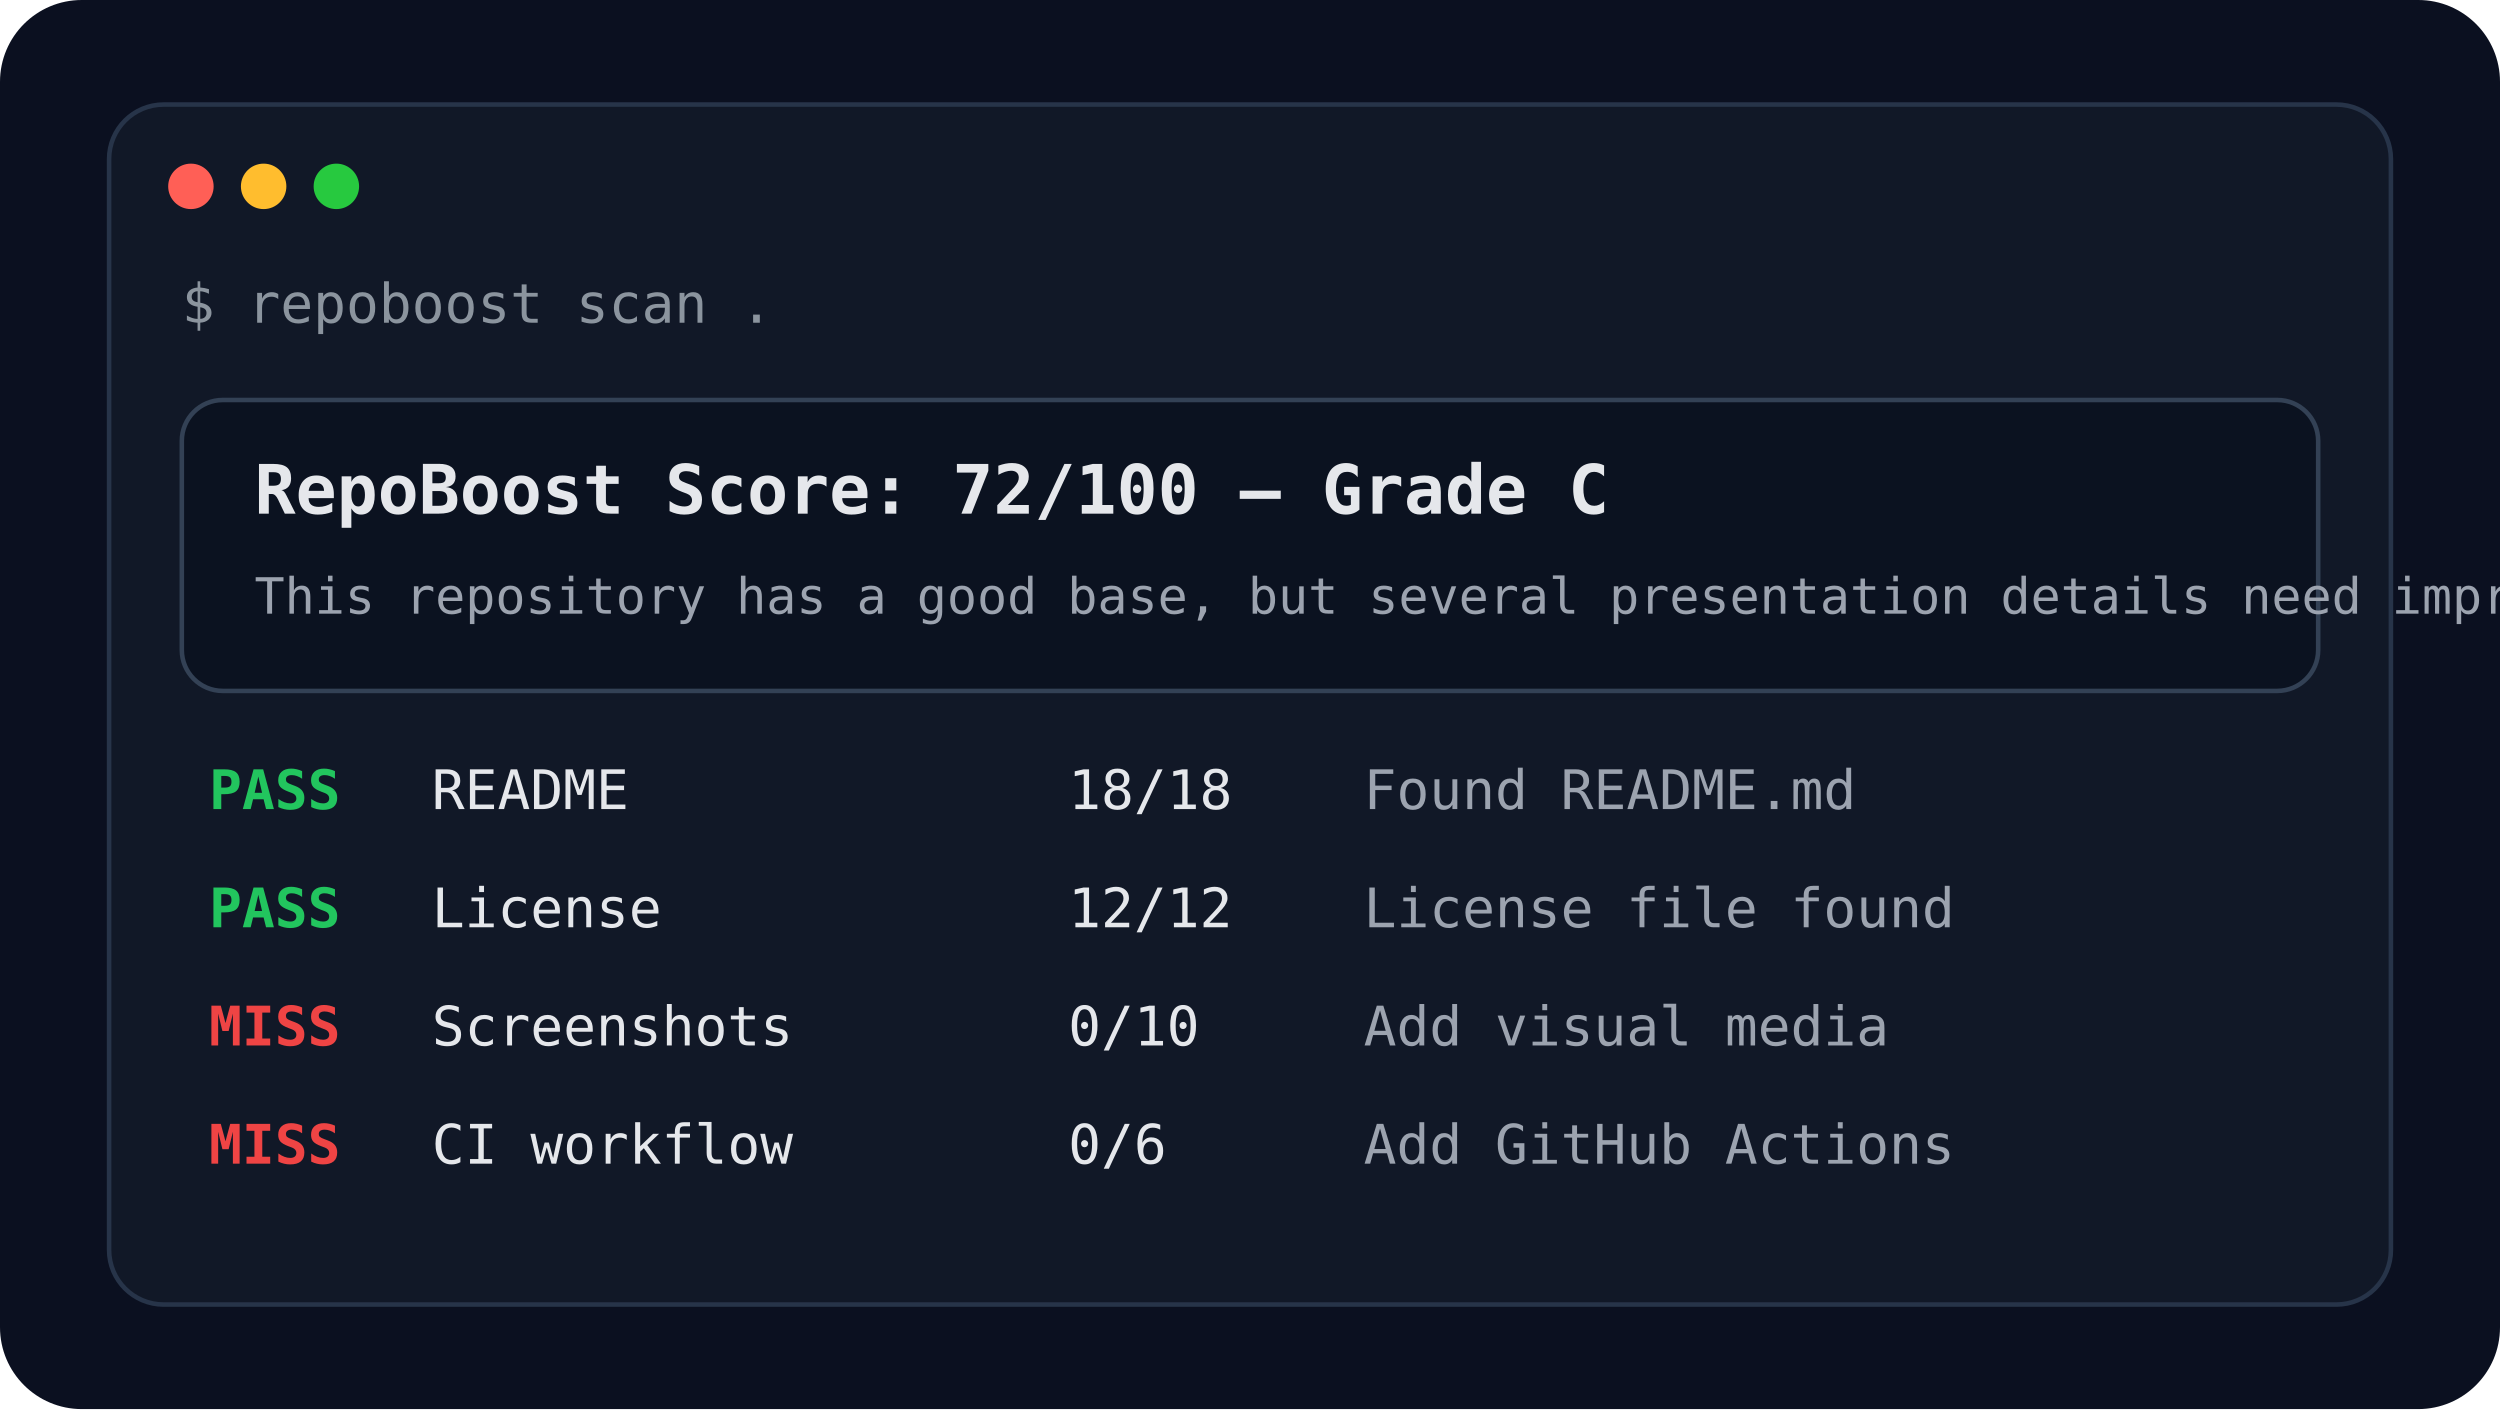
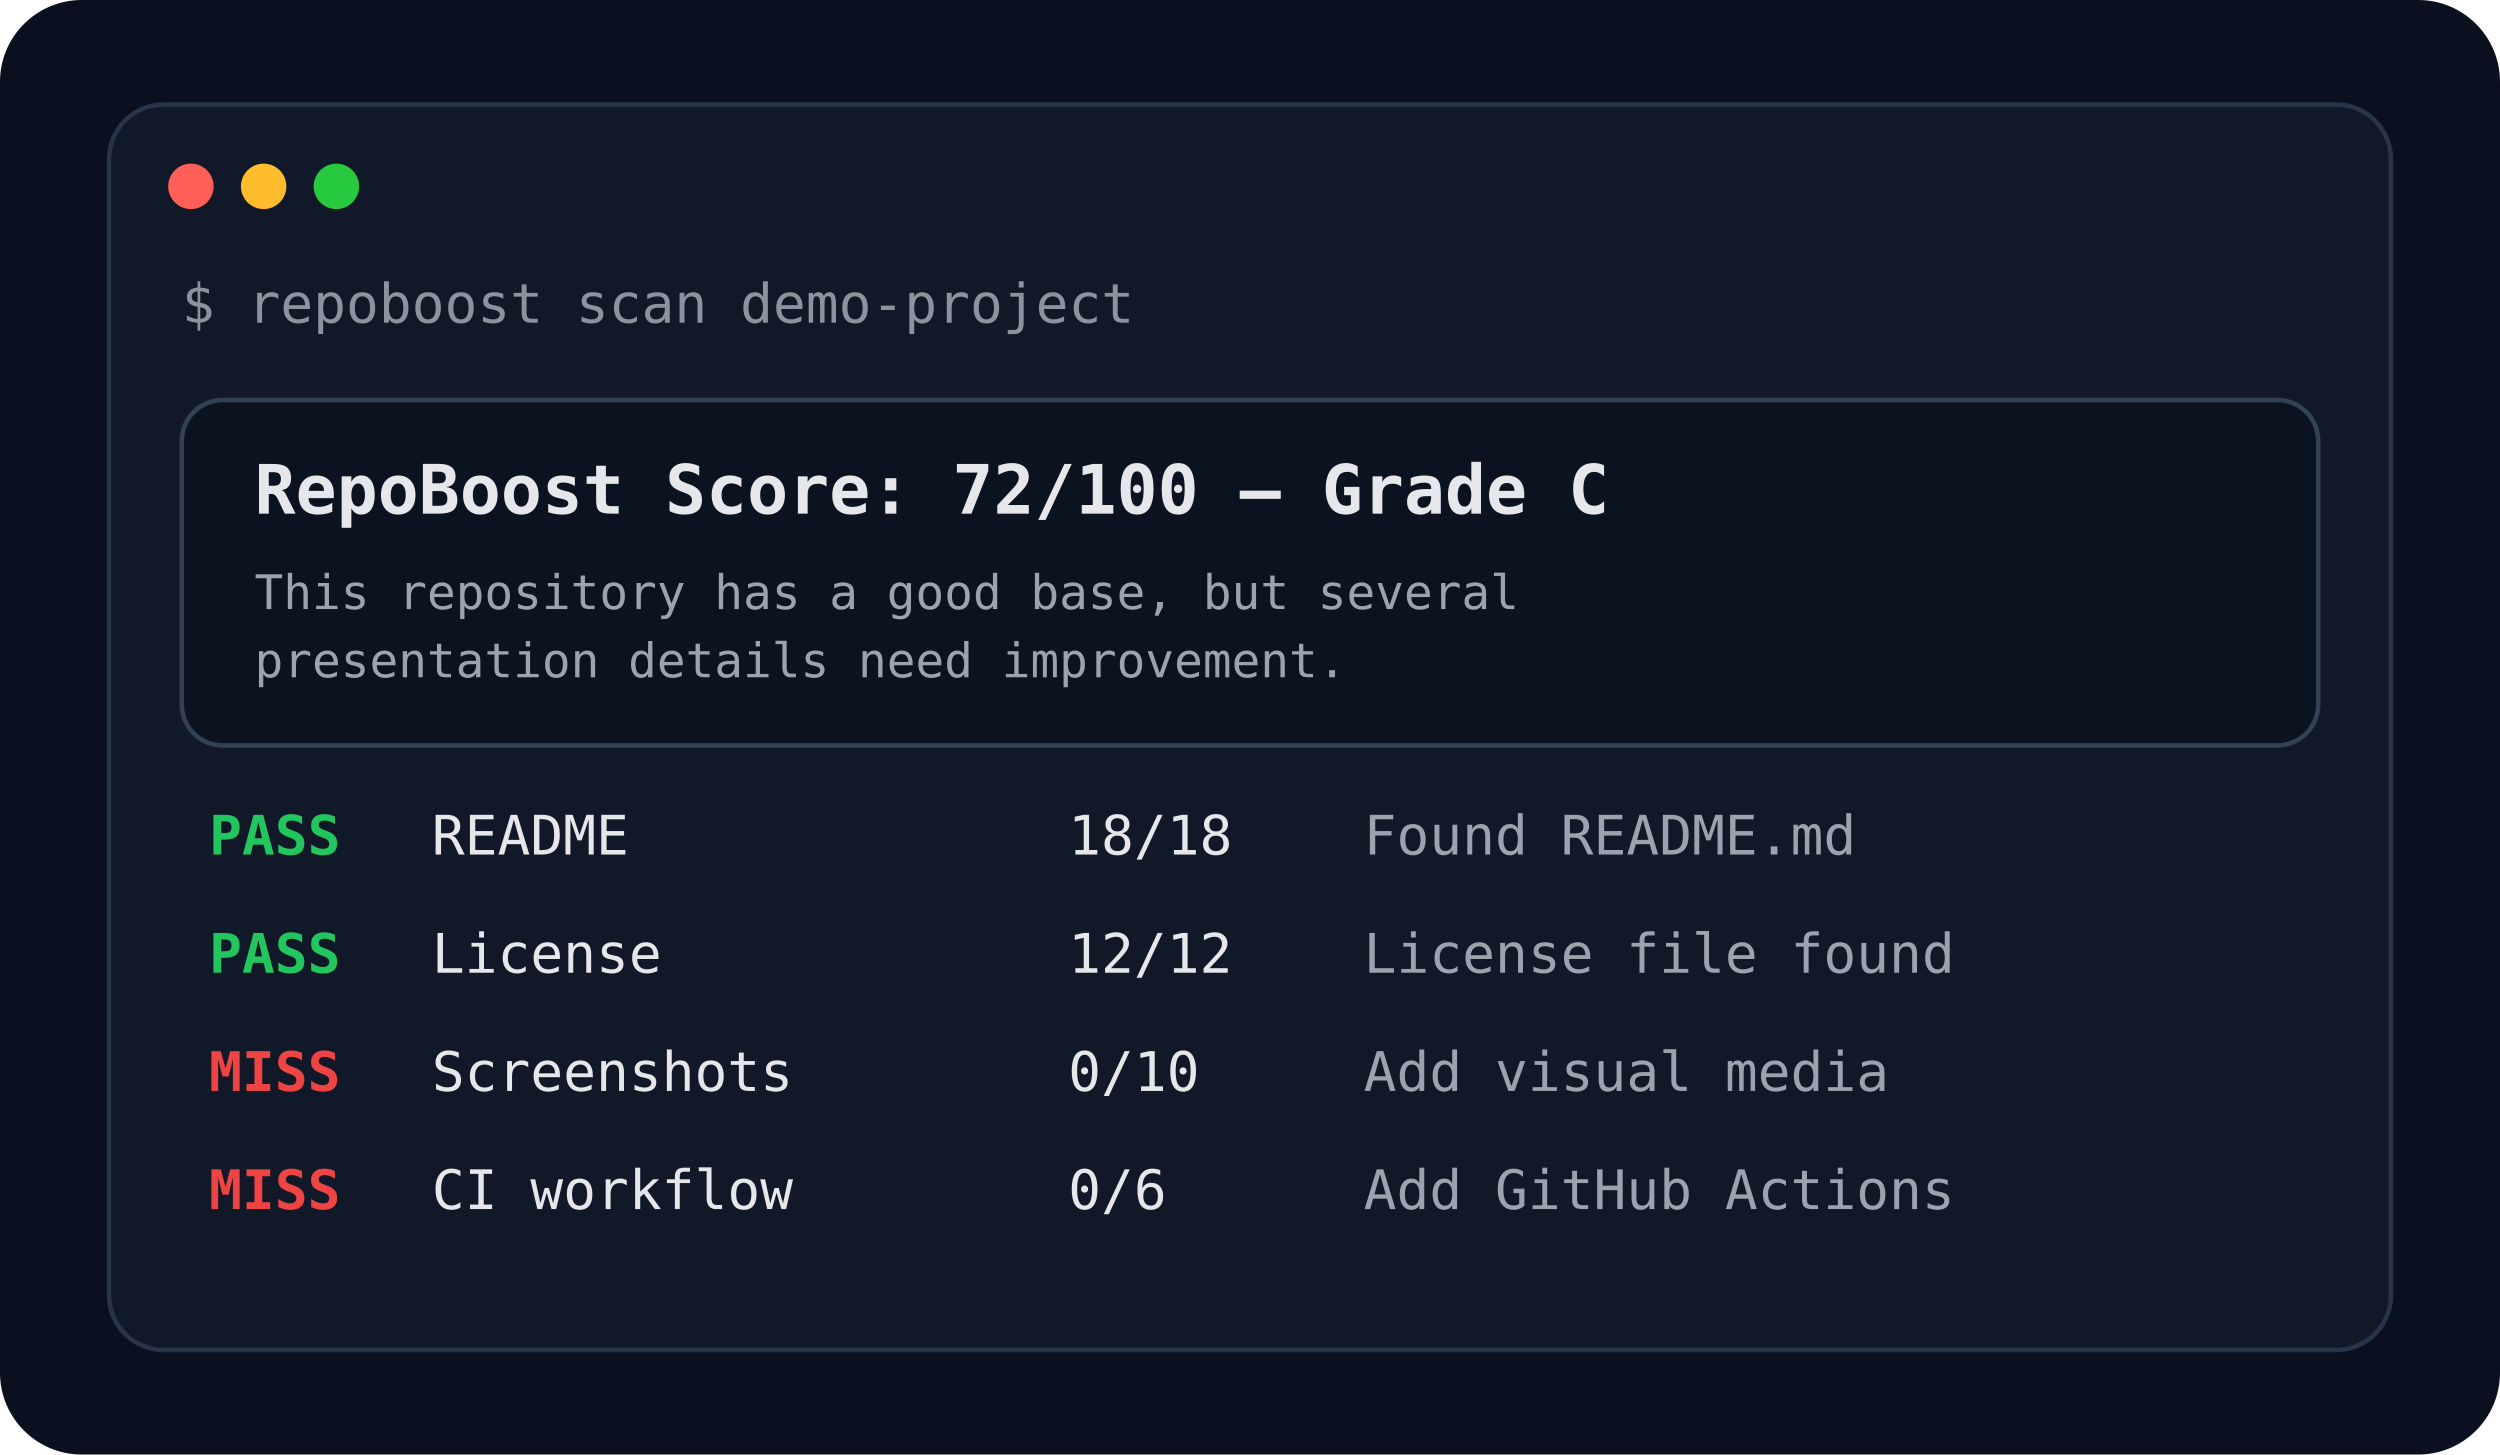
- <svg xmlns="http://www.w3.org/2000/svg" width="1100" height="620" viewBox="0 0 1100 620" fill="none">
-   <rect width="1100" height="620" rx="36" fill="#0B1020" />
-   <rect x="48" y="46" width="1004" height="528" rx="24" fill="#111827" stroke="#273449" stroke-width="2" />
+ <svg xmlns="http://www.w3.org/2000/svg" width="1100" height="640" viewBox="0 0 1100 640" fill="none">
+   <rect width="1100" height="640" rx="36" fill="#0B1020" />
+   <rect x="48" y="46" width="1004" height="548" rx="24" fill="#111827" stroke="#273449" stroke-width="2" />
  <circle cx="84" cy="82" r="10" fill="#FF5F56" />
  <circle cx="116" cy="82" r="10" fill="#FFBD2E" />
  <circle cx="148" cy="82" r="10" fill="#27C93F" />
  <text x="80" y="142" fill="#8B949E" font-family="Consolas, Monaco, monospace" font-size="24">
-     $ repoboost scan .
+     $ repoboost scan demo-project
  </text>
-   <rect x="80" y="176" width="940" height="128" rx="18" fill="#0B1220" stroke="#334155" stroke-width="2" />
+   <rect x="80" y="176" width="940" height="152" rx="18" fill="#0B1220" stroke="#334155" stroke-width="2" />
  <text x="112" y="226" fill="#E5E7EB" font-family="Consolas, Monaco, monospace" font-size="30" font-weight="700">
    RepoBoost Score: 72/100 — Grade C
  </text>
-   <text x="112" y="270" fill="#9CA3AF" font-family="Consolas, Monaco, monospace" font-size="22">
-     This repository has a good base, but several presentation details need improvement.
+   <text x="112" y="268" fill="#9CA3AF" font-family="Consolas, Monaco, monospace" font-size="21">
+     This repository has a good base, but several
  </text>
-   <text x="92" y="356" fill="#22C55E" font-family="Consolas, Monaco, monospace" font-size="24" font-weight="700">
+   <text x="112" y="298" fill="#9CA3AF" font-family="Consolas, Monaco, monospace" font-size="21">
+     presentation details need improvement.
+   </text>
+   <text x="92" y="376" fill="#22C55E" font-family="Consolas, Monaco, monospace" font-size="24" font-weight="700">
    PASS
  </text>
-   <text x="190" y="356" fill="#E5E7EB" font-family="Consolas, Monaco, monospace" font-size="24">
+   <text x="190" y="376" fill="#E5E7EB" font-family="Consolas, Monaco, monospace" font-size="24">
    README
  </text>
-   <text x="470" y="356" fill="#E5E7EB" font-family="Consolas, Monaco, monospace" font-size="24">
+   <text x="470" y="376" fill="#E5E7EB" font-family="Consolas, Monaco, monospace" font-size="24">
    18/18
  </text>
-   <text x="600" y="356" fill="#9CA3AF" font-family="Consolas, Monaco, monospace" font-size="24">
+   <text x="600" y="376" fill="#9CA3AF" font-family="Consolas, Monaco, monospace" font-size="24">
    Found README.md
  </text>
-   <text x="92" y="408" fill="#22C55E" font-family="Consolas, Monaco, monospace" font-size="24" font-weight="700">
+   <text x="92" y="428" fill="#22C55E" font-family="Consolas, Monaco, monospace" font-size="24" font-weight="700">
    PASS
  </text>
-   <text x="190" y="408" fill="#E5E7EB" font-family="Consolas, Monaco, monospace" font-size="24">
+   <text x="190" y="428" fill="#E5E7EB" font-family="Consolas, Monaco, monospace" font-size="24">
    License
  </text>
-   <text x="470" y="408" fill="#E5E7EB" font-family="Consolas, Monaco, monospace" font-size="24">
+   <text x="470" y="428" fill="#E5E7EB" font-family="Consolas, Monaco, monospace" font-size="24">
    12/12
  </text>
-   <text x="600" y="408" fill="#9CA3AF" font-family="Consolas, Monaco, monospace" font-size="24">
+   <text x="600" y="428" fill="#9CA3AF" font-family="Consolas, Monaco, monospace" font-size="24">
    License file found
  </text>
-   <text x="92" y="460" fill="#EF4444" font-family="Consolas, Monaco, monospace" font-size="24" font-weight="700">
+   <text x="92" y="480" fill="#EF4444" font-family="Consolas, Monaco, monospace" font-size="24" font-weight="700">
    MISS
  </text>
-   <text x="190" y="460" fill="#E5E7EB" font-family="Consolas, Monaco, monospace" font-size="24">
+   <text x="190" y="480" fill="#E5E7EB" font-family="Consolas, Monaco, monospace" font-size="24">
    Screenshots
  </text>
-   <text x="470" y="460" fill="#E5E7EB" font-family="Consolas, Monaco, monospace" font-size="24">
+   <text x="470" y="480" fill="#E5E7EB" font-family="Consolas, Monaco, monospace" font-size="24">
    0/10
  </text>
-   <text x="600" y="460" fill="#9CA3AF" font-family="Consolas, Monaco, monospace" font-size="24">
+   <text x="600" y="480" fill="#9CA3AF" font-family="Consolas, Monaco, monospace" font-size="24">
    Add visual media
  </text>
-   <text x="92" y="512" fill="#EF4444" font-family="Consolas, Monaco, monospace" font-size="24" font-weight="700">
+   <text x="92" y="532" fill="#EF4444" font-family="Consolas, Monaco, monospace" font-size="24" font-weight="700">
    MISS
  </text>
-   <text x="190" y="512" fill="#E5E7EB" font-family="Consolas, Monaco, monospace" font-size="24">
+   <text x="190" y="532" fill="#E5E7EB" font-family="Consolas, Monaco, monospace" font-size="24">
    CI workflow
  </text>
-   <text x="470" y="512" fill="#E5E7EB" font-family="Consolas, Monaco, monospace" font-size="24">
+   <text x="470" y="532" fill="#E5E7EB" font-family="Consolas, Monaco, monospace" font-size="24">
    0/6
  </text>
-   <text x="600" y="512" fill="#9CA3AF" font-family="Consolas, Monaco, monospace" font-size="24">
+   <text x="600" y="532" fill="#9CA3AF" font-family="Consolas, Monaco, monospace" font-size="24">
    Add GitHub Actions
  </text>
</svg>
